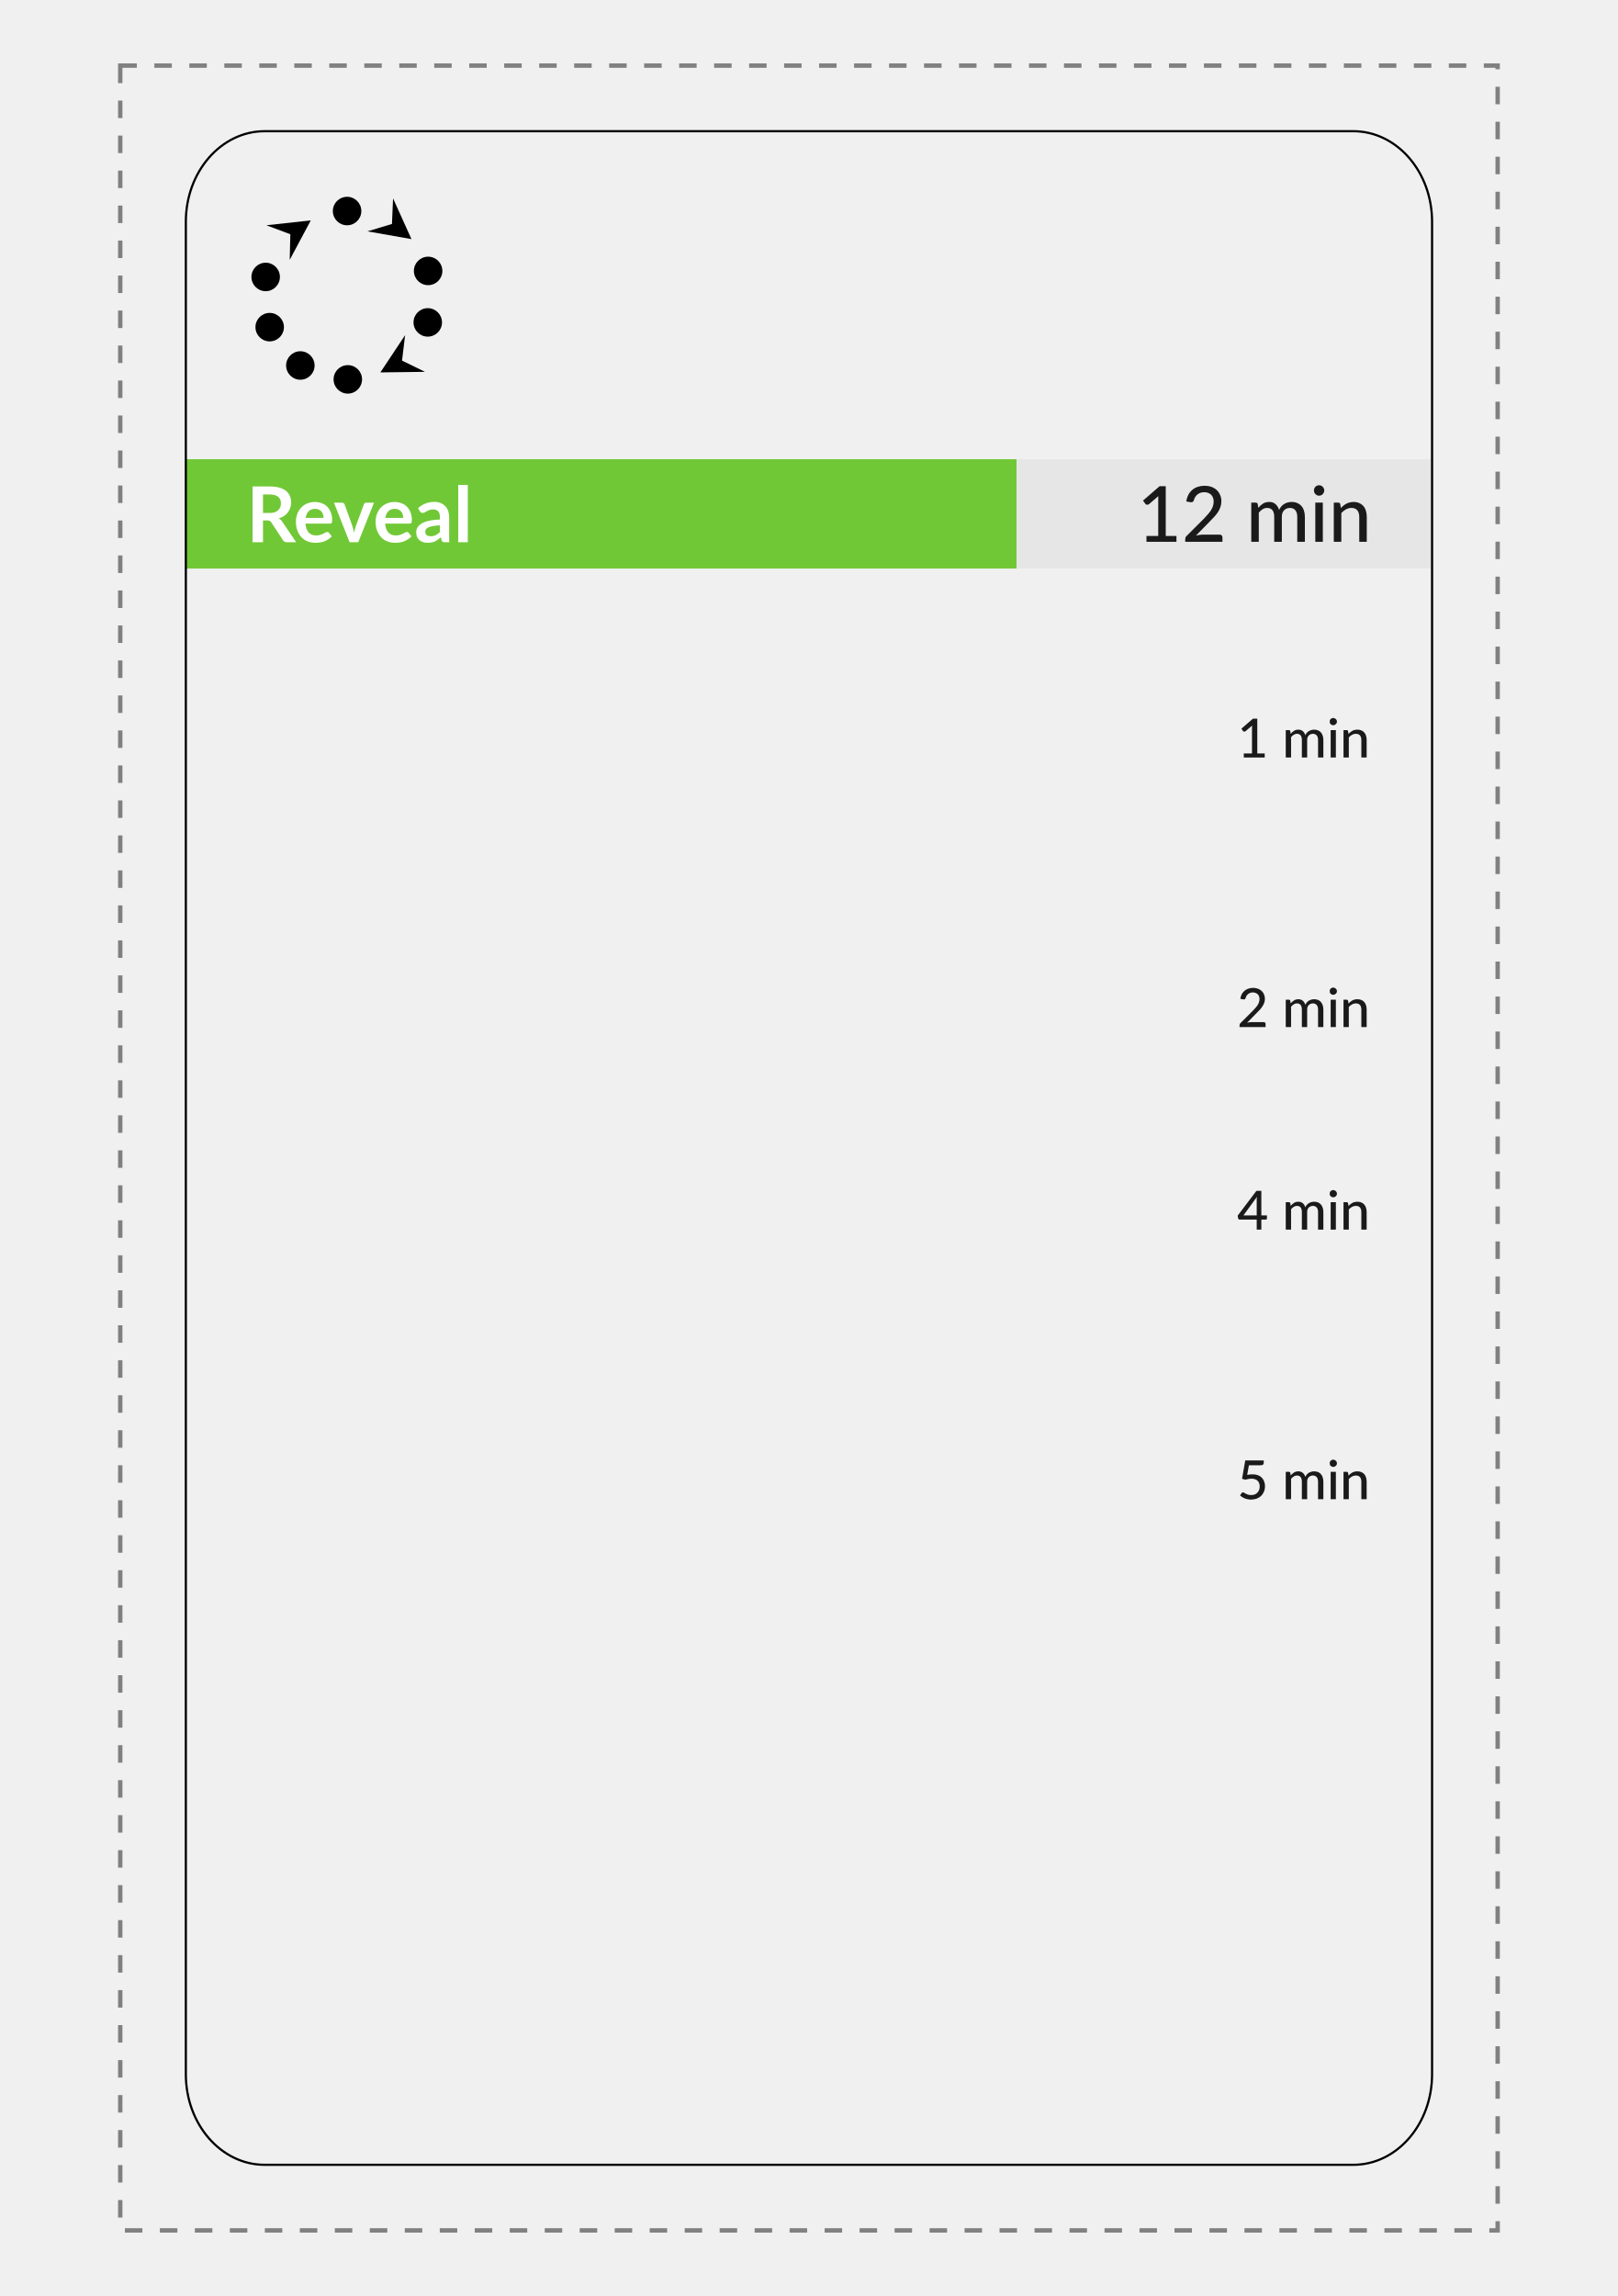
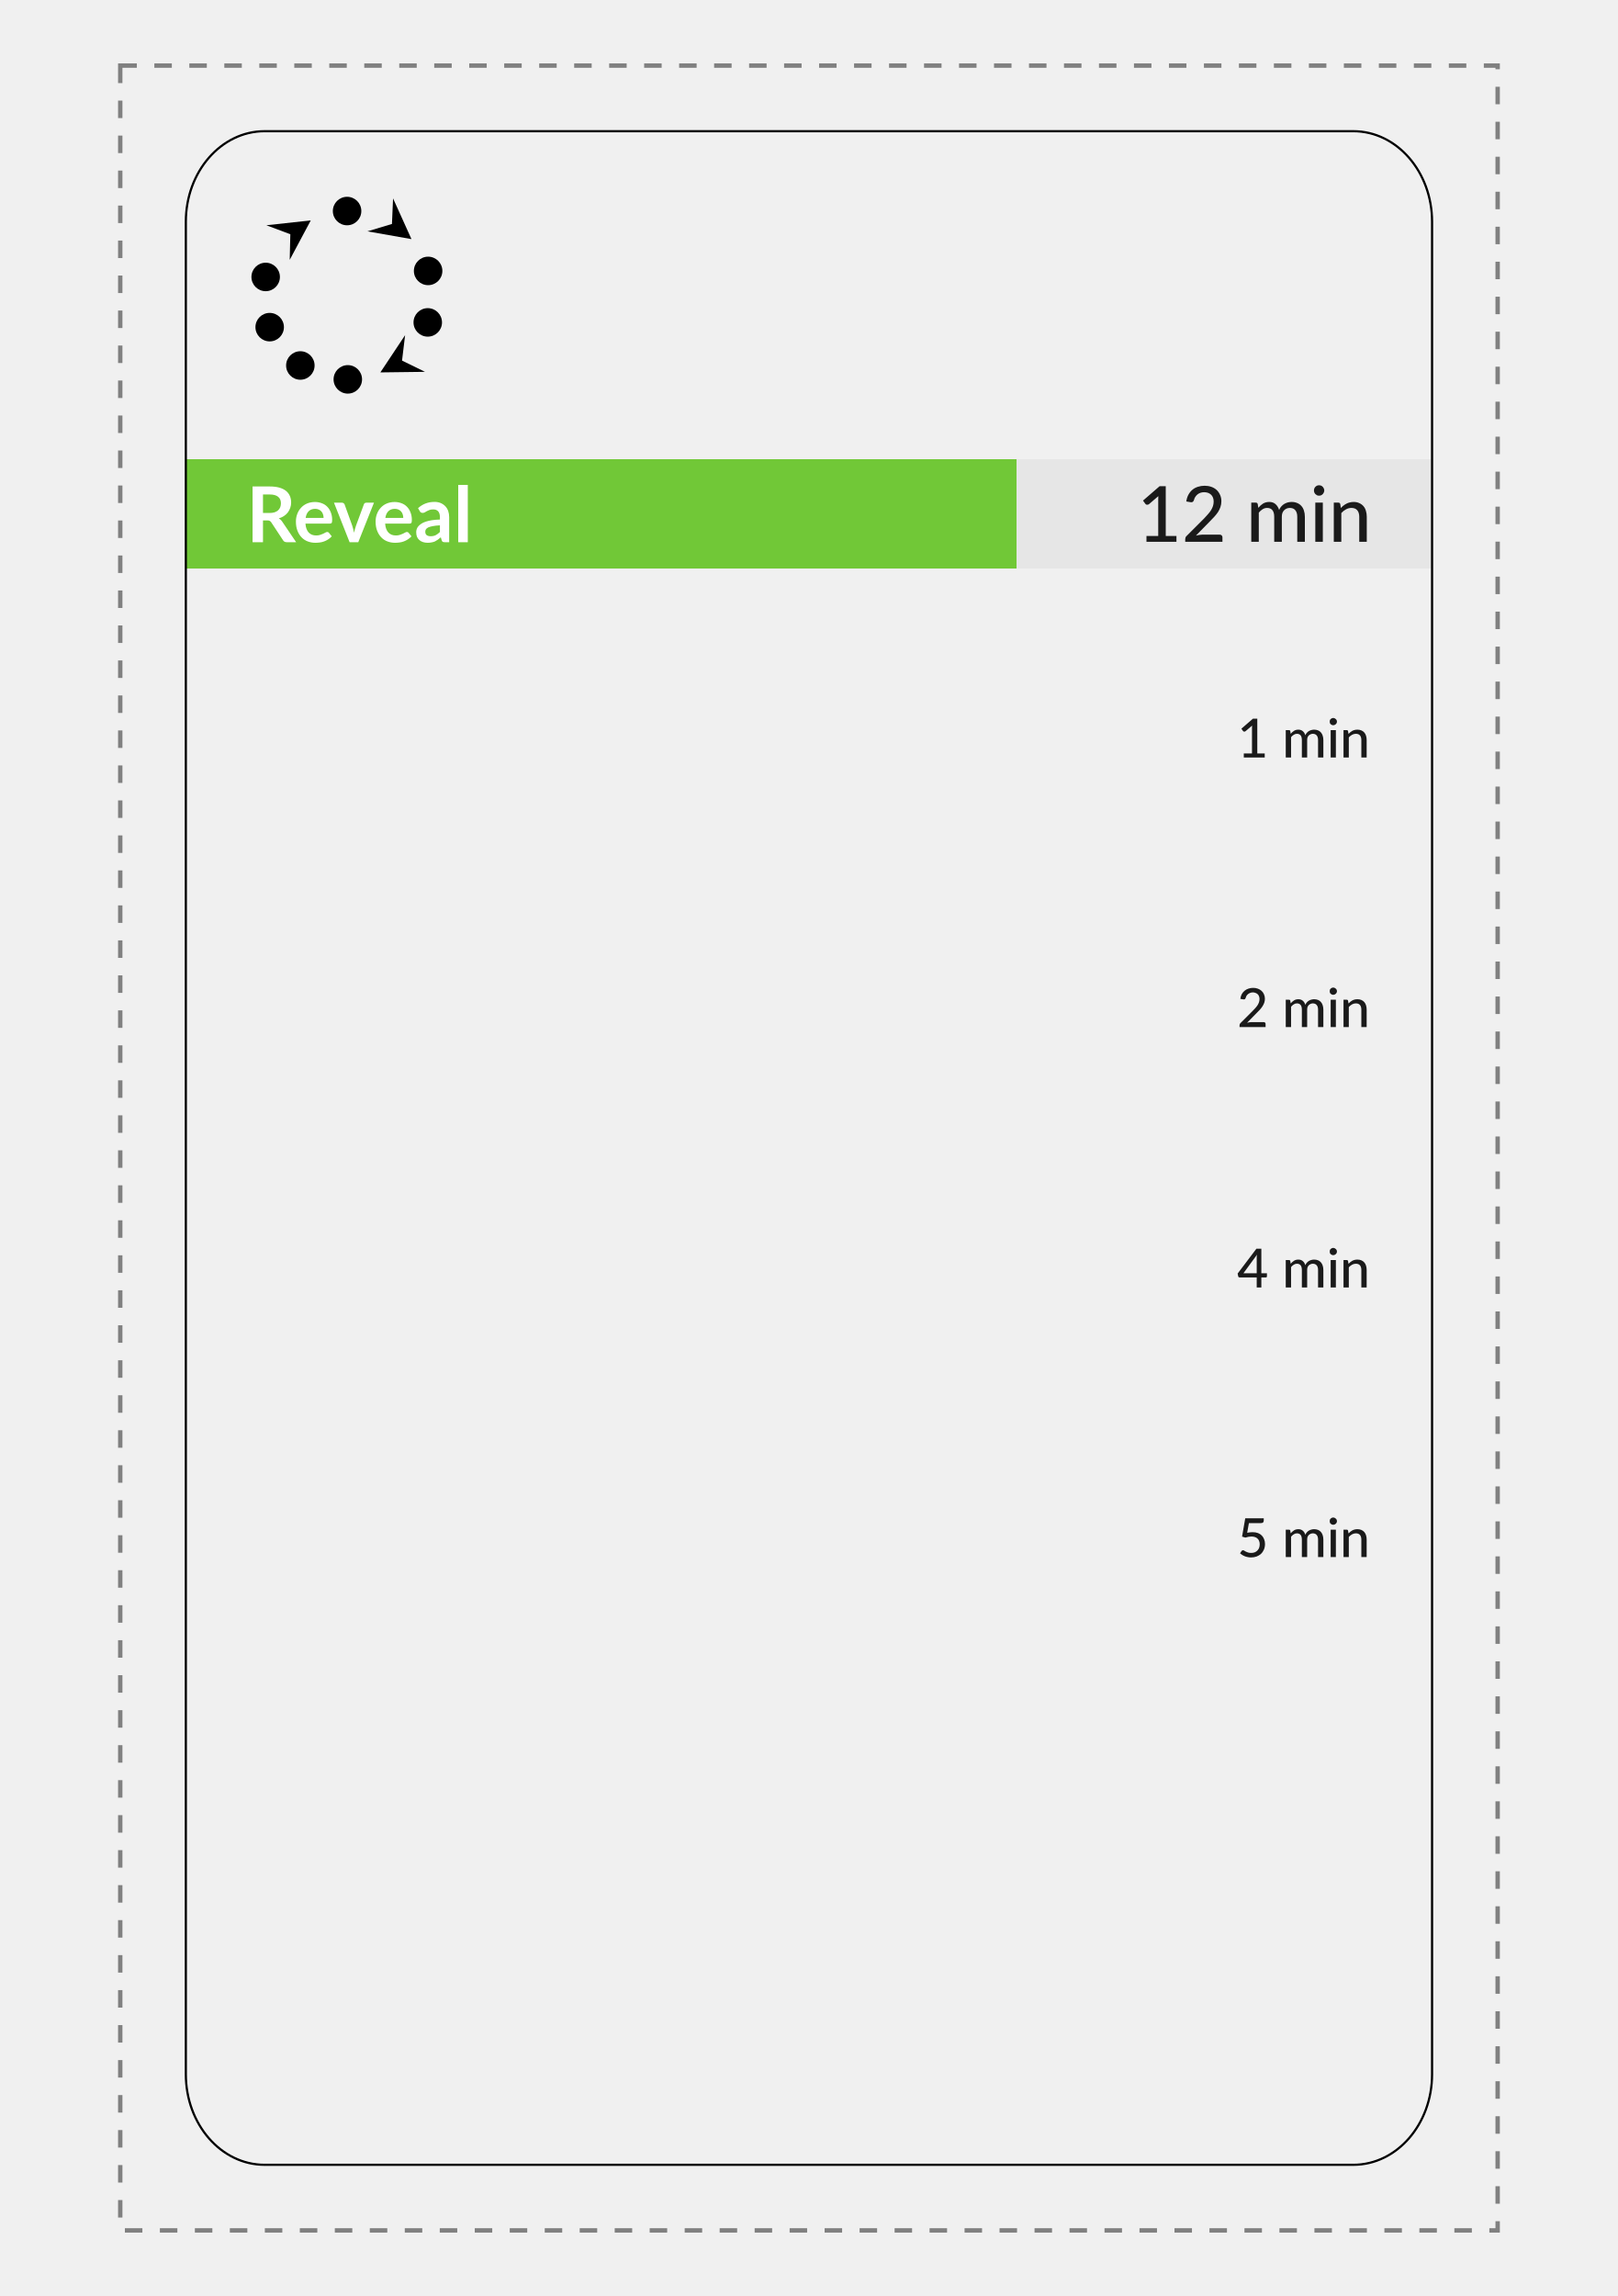
<svg xmlns="http://www.w3.org/2000/svg" xmlns:xlink="http://www.w3.org/1999/xlink" width="74mm" height="105mm" viewBox="0 0 262.205 372.047" id="svg2" version="1.1" enable-background="new">
  <defs id="defs4" />
  <g id="layer1" transform="translate(0,-680.315)" style="display:inline">
    <path style="fill:none;fill-rule:evenodd;stroke:#808080;stroke-width:0.709;stroke-linecap:butt;stroke-linejoin:miter;stroke-miterlimit:4;stroke-dasharray:2.835, 2.835;stroke-dashoffset:0;stroke-opacity:1" d="m 19.488,690.945 0,350.787 223.228,0 0,-350.787 z" id="path3350" transform="translate(4.3385302e-7,8.6660179e-6)" />
  </g>
  <g id="layer2" style="display:inline">
    <path style="fill:none;fill-opacity:1;stroke:none;stroke-width:0.709;stroke-miterlimit:4;stroke-dasharray:2.835, 2.835;stroke-dashoffset:0;stroke-opacity:1" d="m 42.884,21.259 c -7.071,0 -12.766,6.545 -12.766,14.674 l 0,38.477 201.969,0 0,-38.477 c 0,-8.129 -5.692,-14.674 -12.764,-14.674 l -176.439,0 z" id="rect4195-3" />
  </g>
  <g id="layer8" style="display:inline">
    <rect style="display:inline;fill:#71c837;fill-opacity:1;stroke:none;stroke-width:1;stroke-miterlimit:4;stroke-dasharray:none;stroke-dashoffset:0;stroke-opacity:1" id="rect4178" width="134.646" height="17.717" x="30.118" y="74.409" />
-     <text xml:space="preserve" style="font-style:normal;font-weight:normal;font-size:11.25px;line-height:125%;font-family:sans-serif;letter-spacing:0px;word-spacing:0px;display:inline;fill:#000000;fill-opacity:1;stroke:none;stroke-width:1px;stroke-linecap:butt;stroke-linejoin:miter;stroke-opacity:1" x="39.935" y="87.861" id="text4180">
-       <tspan id="tspan4182" x="39.935" y="87.861" style="font-style:normal;font-variant:normal;font-weight:bold;font-stretch:normal;font-size:12.5px;font-family:Lato;-inkscape-font-specification:'Lato Bold';fill:#ffffff">Reveal</tspan>
+     <text xml:space="preserve" style="font-style:normal;font-weight:normal;line-height:0%;font-family:sans-serif;letter-spacing:0px;word-spacing:0px;display:inline;fill:#000000;fill-opacity:1;stroke:none;stroke-width:1px;stroke-linecap:butt;stroke-linejoin:miter;stroke-opacity:1" x="39.935" y="87.861" id="text4180">
+       <tspan id="tspan4182" x="39.935" y="87.861" style="font-style:normal;font-variant:normal;font-weight:bold;font-stretch:normal;font-size:12.5px;line-height:1.25;font-family:Lato;-inkscape-font-specification:'Lato Bold';fill:#ffffff">Reveal</tspan>
    </text>
    <rect y="74.409" x="164.764" height="17.717" width="67.323" id="rect4191" style="display:inline;fill:#e6e6e6;fill-opacity:1;stroke:none;stroke-width:1;stroke-miterlimit:4;stroke-dasharray:none;stroke-dashoffset:0;stroke-opacity:1" />
-     <text xml:space="preserve" style="font-style:normal;font-weight:normal;font-size:12.5px;line-height:125%;font-family:sans-serif;letter-spacing:0px;word-spacing:0px;fill:#1a1a1a;fill-opacity:1;stroke:none;stroke-width:1px;stroke-linecap:butt;stroke-linejoin:miter;stroke-opacity:1" x="184.268" y="87.79" id="text4193">
-       <tspan id="tspan4195" x="184.268" y="87.79" style="font-style:normal;font-variant:normal;font-weight:500;font-stretch:normal;font-size:12.5px;font-family:Lato;-inkscape-font-specification:'Lato Medium';fill:#1a1a1a">12 min</tspan>
+     <text xml:space="preserve" style="font-style:normal;font-weight:normal;line-height:0%;font-family:sans-serif;letter-spacing:0px;word-spacing:0px;fill:#1a1a1a;fill-opacity:1;stroke:none;stroke-width:1px;stroke-linecap:butt;stroke-linejoin:miter;stroke-opacity:1" x="184.268" y="87.79" id="text4193">
+       <tspan id="tspan4195" x="184.268" y="87.79" style="font-style:normal;font-variant:normal;font-weight:500;font-stretch:normal;font-size:12.5px;line-height:1.25;font-family:Lato;-inkscape-font-specification:'Lato Medium';fill:#1a1a1a">12 min</tspan>
    </text>
  </g>
  <g id="layer7">
    <path style="fill:none;fill-rule:evenodd;stroke:none;stroke-width:1px;stroke-linecap:butt;stroke-linejoin:miter;stroke-opacity:1" d="m 99.213,31.89 0,31.89 122.244,0 0,-31.89 z" id="path4300" />
-     <flowRoot xml:space="preserve" style="font-style:normal;font-weight:normal;font-size:12.5px;line-height:125%;font-family:sans-serif;letter-spacing:0px;word-spacing:0px;fill:#000000;fill-opacity:1;stroke:none;stroke-width:1px;stroke-linecap:butt;stroke-linejoin:miter;stroke-opacity:1" id="flowRoot4306" transform="translate(66.81411,7.444446)">
+     <flowRoot xml:space="preserve" style="font-style:normal;font-weight:normal;line-height:0.01%;font-family:sans-serif;letter-spacing:0px;word-spacing:0px;fill:#000000;fill-opacity:1;stroke:none;stroke-width:1px;stroke-linecap:butt;stroke-linejoin:miter;stroke-opacity:1" id="flowRoot4306" transform="translate(66.81411,7.444446)">
      <flowRegion id="flowRegion4308">
        <use x="0" y="0" xlink:href="#path4300" id="use4310" width="100%" height="100%" />
      </flowRegion>
-       <flowPara id="flowPara4312" style="font-style:normal;font-variant:normal;font-weight:bold;font-stretch:normal;font-size:13.75px;font-family:Roboto;-inkscape-font-specification:'Roboto Bold'">1-2-4-All</flowPara>
+       <flowPara id="flowPara4312" style="font-style:normal;font-variant:normal;font-weight:bold;font-stretch:normal;font-size:13.75px;line-height:1.25;font-family:Roboto;-inkscape-font-specification:'Roboto Bold'">1-2-4-All</flowPara>
    </flowRoot>
  </g>
  <g id="layer6" style="display:inline">
    <path style="fill:none;fill-rule:evenodd;stroke:none;stroke-width:1px;stroke-linecap:butt;stroke-linejoin:miter;stroke-opacity:1" d="m 40.748,31.89 0,31.89 53.15,0 0,-31.89 z" id="path4213" />
    <g transform="matrix(1.252242,0,0,1.252242,12.4673,-100.8167)" id="layer3">
      <g id="g906">
        <circle style="fill:#000000;fill-opacity:1;stroke:none;stroke-width:1.268;stroke-miterlimit:4;stroke-dasharray:none;stroke-opacity:1" id="path826" cx="24.427" cy="116.346" r="1.843" />
        <circle style="fill:#000000;fill-opacity:1;stroke:none;stroke-width:1.268;stroke-miterlimit:4;stroke-dasharray:none;stroke-opacity:1" id="path826-7" cx="24.946" cy="122.842" r="1.843" />
        <circle style="fill:#000000;fill-opacity:1;stroke:none;stroke-width:1.268;stroke-miterlimit:4;stroke-dasharray:none;stroke-opacity:1" id="path826-76" cx="28.915" cy="127.803" r="1.843" />
        <circle style="fill:#000000;fill-opacity:1;stroke:none;stroke-width:1.268;stroke-miterlimit:4;stroke-dasharray:none;stroke-opacity:1" id="path826-70" cx="35.057" cy="129.599" r="1.843" />
        <circle style="fill:#000000;fill-opacity:1;stroke:none;stroke-width:1.268;stroke-miterlimit:4;stroke-dasharray:none;stroke-opacity:1" id="path826-9" cx="45.404" cy="122.228" r="1.843" />
        <circle style="fill:#000000;fill-opacity:1;stroke:none;stroke-width:1.268;stroke-miterlimit:4;stroke-dasharray:none;stroke-opacity:1" id="path826-4" cx="45.452" cy="115.566" r="1.843" />
        <circle style="fill:#000000;fill-opacity:1;stroke:none;stroke-width:1.268;stroke-miterlimit:4;stroke-dasharray:none;stroke-opacity:1" id="path826-8" cx="34.963" cy="107.818" r="1.843" />
        <path style="fill:#000000;fill-opacity:1;stroke:none;stroke-width:0.265px;stroke-linecap:butt;stroke-linejoin:miter;stroke-opacity:1" d="m 24.518,109.657 5.746,-0.628 -2.725,5.104 0.079,-3.314 z" id="path873" />
        <path style="fill:#000000;fill-opacity:1;stroke:none;stroke-width:0.265px;stroke-linecap:butt;stroke-linejoin:miter;stroke-opacity:1" d="m 40.914,106.183 2.381,5.267 -5.698,-1.005 3.174,-0.954 z" id="path873-2" />
        <path style="fill:#000000;fill-opacity:1;stroke:none;stroke-width:0.265px;stroke-linecap:butt;stroke-linejoin:miter;stroke-opacity:1" d="m 45.05,128.625 -5.78,0.073 3.202,-4.819 -0.397,3.291 z" id="path873-8" />
      </g>
    </g>
  </g>
  <g id="layer5" style="display:inline">
    <rect style="fill:none;fill-opacity:1;stroke:#000000;stroke-width:0.354;stroke-miterlimit:4;stroke-dasharray:none;stroke-dashoffset:0;stroke-opacity:1" id="rect4187" width="201.969" height="329.528" x="30.118" y="21.26" ry="14.674" rx="12.764" />
  </g>
  <g id="layer9">
-     <text xml:space="preserve" style="font-style:normal;font-weight:normal;font-size:12.5px;line-height:125%;font-family:sans-serif;letter-spacing:0px;word-spacing:0px;fill:#000000;fill-opacity:1;stroke:none;stroke-width:1px;stroke-linecap:butt;stroke-linejoin:miter;stroke-opacity:1" x="-62.225" y="132.692" id="text6165">
-       <tspan id="tspan6167" x="-62.225" y="132.692" />
+     <text xml:space="preserve" style="font-style:normal;font-weight:normal;line-height:0%;font-family:sans-serif;letter-spacing:0px;word-spacing:0px;fill:#000000;fill-opacity:1;stroke:none;stroke-width:1px;stroke-linecap:butt;stroke-linejoin:miter;stroke-opacity:1" x="-62.225" y="132.692" id="text6165">
+       <tspan id="tspan6167" x="-62.225" y="132.692" style="font-size:12.5px;line-height:1.25"> </tspan>
    </text>
    <path style="fill:none;fill-rule:evenodd;stroke:none;stroke-width:1px;stroke-linecap:butt;stroke-linejoin:miter;stroke-opacity:1" d="m 40.748,102.756 0,237.402 143.504,0 0,-237.402 -143.504,0" id="path4245" />
-     <flowRoot xml:space="preserve" style="font-style:normal;font-weight:normal;font-size:8.75px;line-height:125%;font-family:sans-serif;letter-spacing:0px;word-spacing:0px;fill:#000000;fill-opacity:1;stroke:none;stroke-width:1px;stroke-linecap:butt;stroke-linejoin:miter;stroke-opacity:1" id="flowRoot4251">
+     <flowRoot xml:space="preserve" style="font-style:normal;font-weight:normal;line-height:0.01%;font-family:sans-serif;letter-spacing:0px;word-spacing:0px;fill:#000000;fill-opacity:1;stroke:none;stroke-width:1px;stroke-linecap:butt;stroke-linejoin:miter;stroke-opacity:1" id="flowRoot4251">
      <flowRegion id="flowRegion4253">
        <use x="0" y="0" xlink:href="#path4245" id="use4255" width="100%" height="100%" />
      </flowRegion>
-       <flowPara id="flowPara4257" style="font-style:normal;font-variant:normal;font-weight:bold;font-stretch:normal;font-family:Roboto;-inkscape-font-specification:'Roboto Bold';fill:#999999;fill-opacity:1">Etapes</flowPara>
-       <flowPara id="flowPara4259" style="font-style:normal;font-variant:normal;font-weight:normal;font-stretch:normal;font-family:Lato;-inkscape-font-specification:Lato;fill:#1a1a1a">Réflexion silencieuse des individus sur un défi commun, formulé sous la forme d'une question</flowPara>
-       <flowPara style="font-style:normal;font-variant:normal;font-weight:normal;font-stretch:normal;font-family:Lato;-inkscape-font-specification:Lato;fill:#1a1a1a" id="flowPara4302" />
-       <flowPara style="font-style:normal;font-variant:normal;font-weight:normal;font-stretch:normal;font-family:Lato;-inkscape-font-specification:Lato;fill:#1a1a1a" id="flowPara4261">Générer des idées en binôme, en s'appuyant sur les idées issues de l'auto-réflexion</flowPara>
-       <flowPara style="font-style:normal;font-variant:normal;font-weight:normal;font-stretch:normal;font-family:Lato;-inkscape-font-specification:Lato;fill:#1a1a1a" id="flowPara4263" />
-       <flowPara style="font-style:normal;font-variant:normal;font-weight:normal;font-stretch:normal;font-family:Lato;-inkscape-font-specification:Lato;fill:#1a1a1a" id="flowPara4304">Partagez et développez les idées de votre paire en quatuor (remarquez les similitudes et les différences</flowPara>
-       <flowPara style="font-style:normal;font-variant:normal;font-weight:normal;font-stretch:normal;font-family:Lato;-inkscape-font-specification:Lato;fill:#1a1a1a" id="flowPara4265" />
-       <flowPara style="font-style:normal;font-variant:normal;font-weight:normal;font-stretch:normal;font-family:Lato;-inkscape-font-specification:Lato;fill:#1a1a1a;fill-opacity:1" id="flowPara4335">Chaque groupe partage une idée importante avec tous les autres (répéter le cycle si nécessaire).</flowPara>
+       <flowPara id="flowPara4257" style="font-style:normal;font-variant:normal;font-weight:bold;font-stretch:normal;font-size:8.75px;line-height:1.25;font-family:Roboto;-inkscape-font-specification:'Roboto Bold';fill:#999999;fill-opacity:1">Etapes</flowPara>
+       <flowPara id="flowPara4259" style="font-style:normal;font-variant:normal;font-weight:normal;font-stretch:normal;font-size:8.75px;line-height:1.25;font-family:Lato;-inkscape-font-specification:Lato;fill:#1a1a1a">Réflexion silencieuse des individus sur un défi commun, formulé sous la forme d'une question</flowPara>
+       <flowPara style="font-style:normal;font-variant:normal;font-weight:normal;font-stretch:normal;font-size:8.75px;line-height:1.25;font-family:Lato;-inkscape-font-specification:Lato;fill:#1a1a1a" id="flowPara4302"> </flowPara>
+       <flowPara style="font-style:normal;font-variant:normal;font-weight:normal;font-stretch:normal;font-size:8.75px;line-height:1.25;font-family:Lato;-inkscape-font-specification:Lato;fill:#1a1a1a" id="flowPara4261">Générer des idées en binôme, en s'appuyant sur les idées issues de l'auto-réflexion</flowPara>
+       <flowPara style="font-style:normal;font-variant:normal;font-weight:normal;font-stretch:normal;font-size:8.75px;line-height:1.25;font-family:Lato;-inkscape-font-specification:Lato;fill:#1a1a1a" id="flowPara4263"> </flowPara>
+       <flowPara style="font-style:normal;font-variant:normal;font-weight:normal;font-stretch:normal;font-size:8.75px;line-height:1.25;font-family:Lato;-inkscape-font-specification:Lato;fill:#1a1a1a" id="flowPara4304">Partagez et développez les idées de votre paire en quatuor (remarquez les similitudes et les différences</flowPara>
+       <flowPara style="font-style:normal;font-variant:normal;font-weight:normal;font-stretch:normal;font-size:8.75px;line-height:1.25;font-family:Lato;-inkscape-font-specification:Lato;fill:#1a1a1a" id="flowPara4265"> </flowPara>
+       <flowPara style="font-style:normal;font-variant:normal;font-weight:normal;font-stretch:normal;font-size:8.75px;line-height:1.25;font-family:Lato;-inkscape-font-specification:Lato;fill:#1a1a1a;fill-opacity:1" id="flowPara4335">Chaque groupe partage une idée importante avec tous les autres (répéter le cycle si nécessaire).</flowPara>
    </flowRoot>
-     <text xml:space="preserve" style="font-style:normal;font-weight:normal;font-size:8.75px;line-height:125%;font-family:sans-serif;letter-spacing:0px;word-spacing:0px;fill:#000000;fill-opacity:1;stroke:none;stroke-width:1px;stroke-linecap:butt;stroke-linejoin:miter;stroke-opacity:1" x="93.898" y="183.547" id="text4267">
-       <tspan id="tspan4269" x="93.898" y="183.547" />
+     <text xml:space="preserve" style="font-style:normal;font-weight:normal;line-height:0%;font-family:sans-serif;letter-spacing:0px;word-spacing:0px;fill:#000000;fill-opacity:1;stroke:none;stroke-width:1px;stroke-linecap:butt;stroke-linejoin:miter;stroke-opacity:1" x="93.898" y="183.547" id="text4267">
+       <tspan id="tspan4269" x="93.898" y="183.547" style="font-size:8.75px;line-height:1.25"> </tspan>
    </text>
  </g>
  <g id="layer4" style="display:inline">
-     <text xml:space="preserve" style="font-style:normal;font-weight:normal;font-size:8.75px;line-height:125%;font-family:sans-serif;letter-spacing:0px;word-spacing:0px;fill:#1a1a1a;fill-opacity:1;stroke:none;stroke-width:1px;stroke-linecap:butt;stroke-linejoin:miter;stroke-opacity:1" x="200.497" y="199.248" id="text4197">
-       <tspan id="tspan4199" x="200.497" y="199.248" style="font-style:normal;font-variant:normal;font-weight:500;font-stretch:normal;font-family:Lato;-inkscape-font-specification:'Lato Medium';fill:#1a1a1a">4 min</tspan>
+     <text xml:space="preserve" style="font-style:normal;font-weight:normal;line-height:0%;font-family:sans-serif;letter-spacing:0px;word-spacing:0px;fill:#1a1a1a;fill-opacity:1;stroke:none;stroke-width:1px;stroke-linecap:butt;stroke-linejoin:miter;stroke-opacity:1" x="200.497" y="208.623" id="text4197">
+       <tspan id="tspan4199" x="200.497" y="208.623" style="font-style:normal;font-variant:normal;font-weight:500;font-stretch:normal;font-size:8.75px;line-height:1.25;font-family:Lato;-inkscape-font-specification:'Lato Medium';fill:#1a1a1a">4 min</tspan>
    </text>
-     <text id="text4227" y="122.749" x="200.497" style="font-style:normal;font-weight:normal;font-size:8.75px;line-height:125%;font-family:sans-serif;letter-spacing:0px;word-spacing:0px;fill:#1a1a1a;fill-opacity:1;stroke:none;stroke-width:1px;stroke-linecap:butt;stroke-linejoin:miter;stroke-opacity:1" xml:space="preserve">
-       <tspan style="font-style:normal;font-variant:normal;font-weight:500;font-stretch:normal;font-family:Lato;-inkscape-font-specification:'Lato Medium';fill:#1a1a1a" y="122.749" x="200.497" id="tspan4229">1 min</tspan>
+     <text id="text4227" y="122.749" x="200.497" style="font-style:normal;font-weight:normal;line-height:0%;font-family:sans-serif;letter-spacing:0px;word-spacing:0px;fill:#1a1a1a;fill-opacity:1;stroke:none;stroke-width:1px;stroke-linecap:butt;stroke-linejoin:miter;stroke-opacity:1" xml:space="preserve">
+       <tspan style="font-style:normal;font-variant:normal;font-weight:500;font-stretch:normal;font-size:8.75px;line-height:1.25;font-family:Lato;-inkscape-font-specification:'Lato Medium';fill:#1a1a1a" y="122.749" x="200.497" id="tspan4229">1 min</tspan>
    </text>
-     <text id="text4231" y="166.434" x="200.497" style="font-style:normal;font-weight:normal;font-size:8.75px;line-height:125%;font-family:sans-serif;letter-spacing:0px;word-spacing:0px;fill:#1a1a1a;fill-opacity:1;stroke:none;stroke-width:1px;stroke-linecap:butt;stroke-linejoin:miter;stroke-opacity:1" xml:space="preserve">
-       <tspan style="font-style:normal;font-variant:normal;font-weight:500;font-stretch:normal;font-family:Lato;-inkscape-font-specification:'Lato Medium';fill:#1a1a1a" y="166.434" x="200.497" id="tspan4233">2 min</tspan>
+     <text id="text4231" y="166.434" x="200.497" style="font-style:normal;font-weight:normal;line-height:0%;font-family:sans-serif;letter-spacing:0px;word-spacing:0px;fill:#1a1a1a;fill-opacity:1;stroke:none;stroke-width:1px;stroke-linecap:butt;stroke-linejoin:miter;stroke-opacity:1" xml:space="preserve">
+       <tspan style="font-style:normal;font-variant:normal;font-weight:500;font-stretch:normal;font-size:8.75px;line-height:1.25;font-family:Lato;-inkscape-font-specification:'Lato Medium';fill:#1a1a1a" y="166.434" x="200.497" id="tspan4233">2 min</tspan>
    </text>
-     <text id="text4235" y="242.934" x="200.497" style="font-style:normal;font-weight:normal;font-size:8.75px;line-height:125%;font-family:sans-serif;letter-spacing:0px;word-spacing:0px;fill:#1a1a1a;fill-opacity:1;stroke:none;stroke-width:1px;stroke-linecap:butt;stroke-linejoin:miter;stroke-opacity:1" xml:space="preserve">
-       <tspan style="font-style:normal;font-variant:normal;font-weight:500;font-stretch:normal;font-family:Lato;-inkscape-font-specification:'Lato Medium';fill:#1a1a1a" y="242.934" x="200.497" id="tspan4237">5 min</tspan>
+     <text id="text4235" y="252.309" x="200.497" style="font-style:normal;font-weight:normal;line-height:0%;font-family:sans-serif;letter-spacing:0px;word-spacing:0px;fill:#1a1a1a;fill-opacity:1;stroke:none;stroke-width:1px;stroke-linecap:butt;stroke-linejoin:miter;stroke-opacity:1" xml:space="preserve">
+       <tspan style="font-style:normal;font-variant:normal;font-weight:500;font-stretch:normal;font-size:8.75px;line-height:1.25;font-family:Lato;-inkscape-font-specification:'Lato Medium';fill:#1a1a1a" y="252.309" x="200.497" id="tspan4237">5 min</tspan>
    </text>
-     <path style="fill:none;fill-rule:evenodd;stroke:none;stroke-width:1px;stroke-linecap:butt;stroke-linejoin:miter;stroke-opacity:1" d="m 194.882,102.756 0,237.402 26.575,0 0,-237.402 z" id="path4239" />
+     <path style="fill:none;fill-rule:evenodd;stroke:none;stroke-width:1px;stroke-linecap:butt;stroke-linejoin:miter;stroke-opacity:1" d="m 194.882,102.756 v 237.402 h 26.575 V 102.756 Z" id="path4239" />
  </g>
  <g id="layer10">
    <path style="fill:none;fill-rule:evenodd;stroke:none;stroke-width:1px;stroke-linecap:butt;stroke-linejoin:miter;stroke-opacity:1" d="m 40.748,269.282 0,70.876 180.709,0 0,-70.876 z" id="path4343" />
-     <flowRoot xml:space="preserve" style="font-style:normal;font-weight:normal;font-size:8.75px;line-height:125%;font-family:sans-serif;letter-spacing:0px;word-spacing:0px;fill:#000000;fill-opacity:1;stroke:none;stroke-width:1px;stroke-linecap:butt;stroke-linejoin:miter;stroke-opacity:1" id="flowRoot4351">
+     <flowRoot xml:space="preserve" style="font-style:normal;font-weight:normal;line-height:0.01%;font-family:sans-serif;letter-spacing:0px;word-spacing:0px;fill:#000000;fill-opacity:1;stroke:none;stroke-width:1px;stroke-linecap:butt;stroke-linejoin:miter;stroke-opacity:1" id="flowRoot4351" transform="translate(0,22.5)">
      <flowRegion id="flowRegion4353">
        <use x="0" y="0" xlink:href="#path4343" id="use4355" width="100%" height="100%" />
      </flowRegion>
-       <flowPara id="flowPara4357" style="font-style:normal;font-variant:normal;font-weight:bold;font-stretch:normal;font-family:Roboto;-inkscape-font-specification:'Roboto Bold';fill:#999999;fill-opacity:1">Fonctionne Avec</flowPara>
-       <flowPara id="flowPara4359" style="font-style:normal;font-variant:normal;font-weight:normal;font-stretch:normal;font-family:Lato;-inkscape-font-specification:Lato;fill:#1a1a1a">Design Storyboards, Improv Prototyping, Ecocycle Planning</flowPara>
+       <flowPara id="flowPara4357" style="font-style:normal;font-variant:normal;font-weight:bold;font-stretch:normal;font-size:8.75px;line-height:1.25;font-family:Roboto;-inkscape-font-specification:'Roboto Bold';fill:#999999;fill-opacity:1">Fonctionne Avec</flowPara>
+       <flowPara id="flowPara4359" style="font-style:normal;font-variant:normal;font-weight:normal;font-stretch:normal;font-size:8.75px;line-height:1.25;font-family:Lato;-inkscape-font-specification:Lato;fill:#1a1a1a">Design Storyboards, Improv Prototyping, Ecocycle Planning</flowPara>
    </flowRoot>
  </g>
-   <text xml:space="preserve" style="font-style:normal;font-weight:normal;font-size:8.75px;line-height:125%;font-family:sans-serif;letter-spacing:0px;word-spacing:0px;fill:#000000;fill-opacity:1;stroke:none;stroke-width:1px;stroke-linecap:butt;stroke-linejoin:miter;stroke-opacity:1" x="293.096" y="257.142" id="text4321">
-     <tspan id="tspan4323" x="293.096" y="257.142" />
+   <text xml:space="preserve" style="font-style:normal;font-weight:normal;line-height:0%;font-family:sans-serif;letter-spacing:0px;word-spacing:0px;fill:#000000;fill-opacity:1;stroke:none;stroke-width:1px;stroke-linecap:butt;stroke-linejoin:miter;stroke-opacity:1" x="293.096" y="257.142" id="text4321">
+     <tspan id="tspan4323" x="293.096" y="257.142" style="font-size:8.75px;line-height:1.25"> </tspan>
  </text>
</svg>
